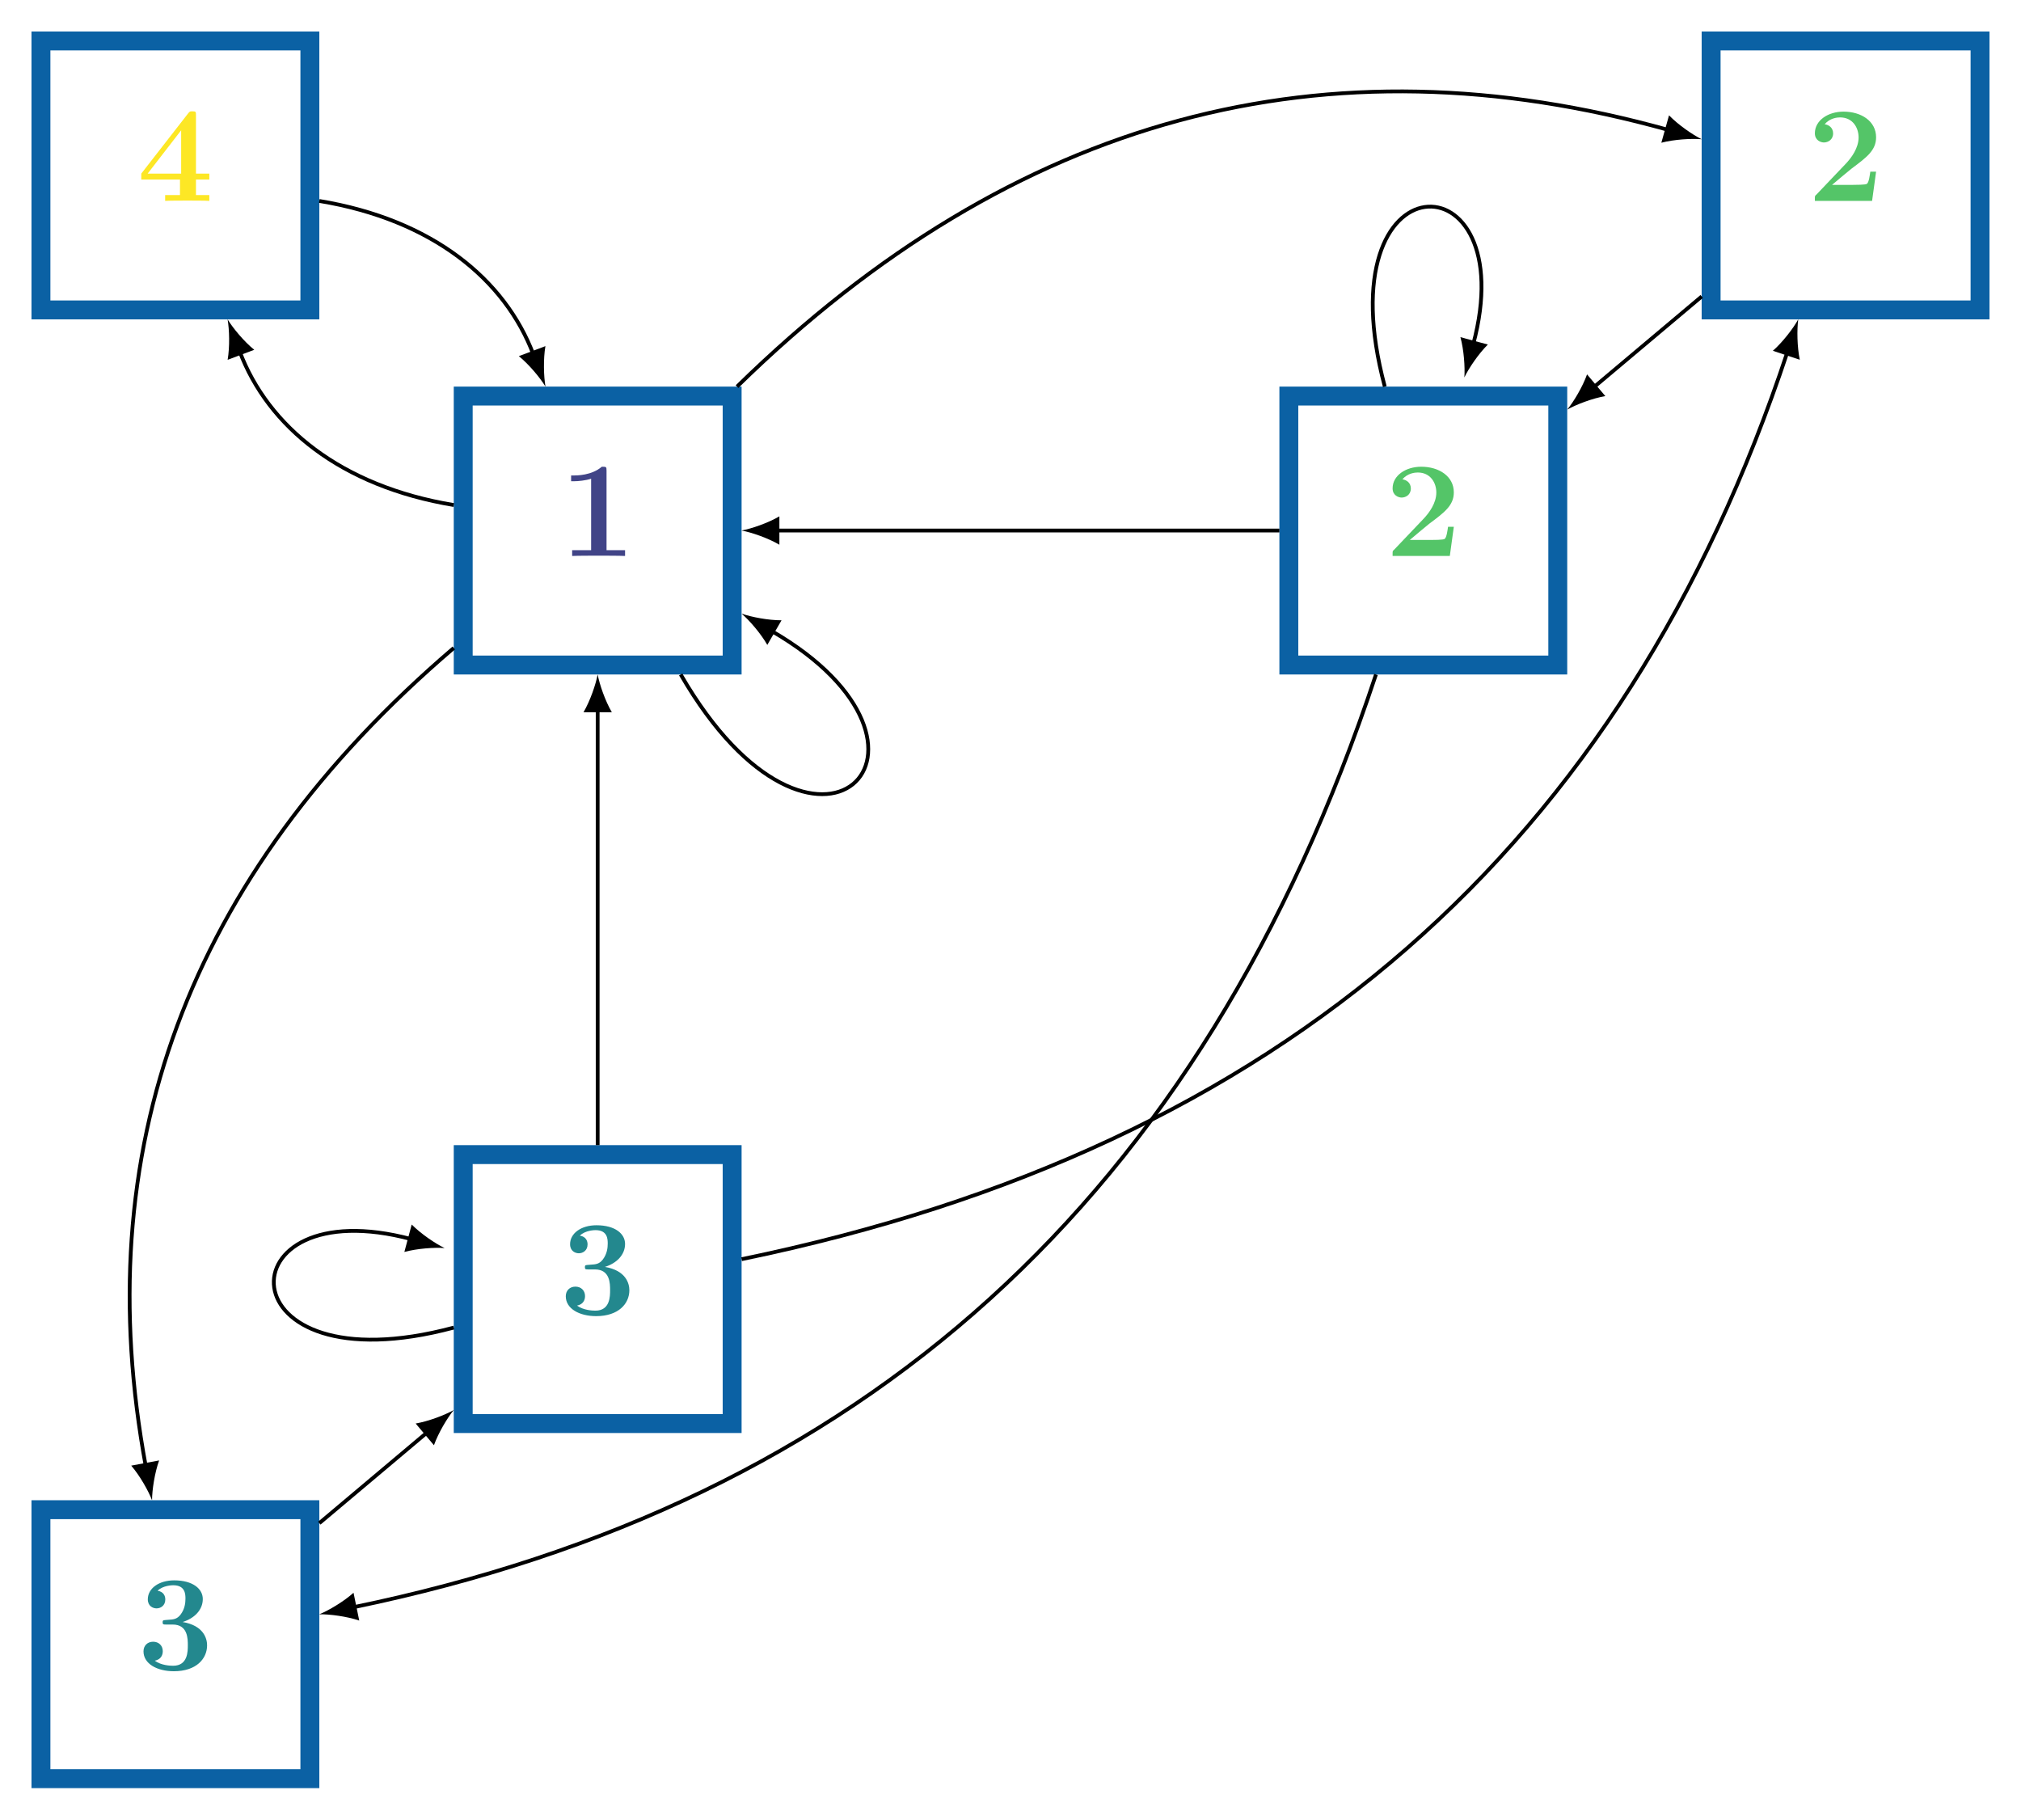
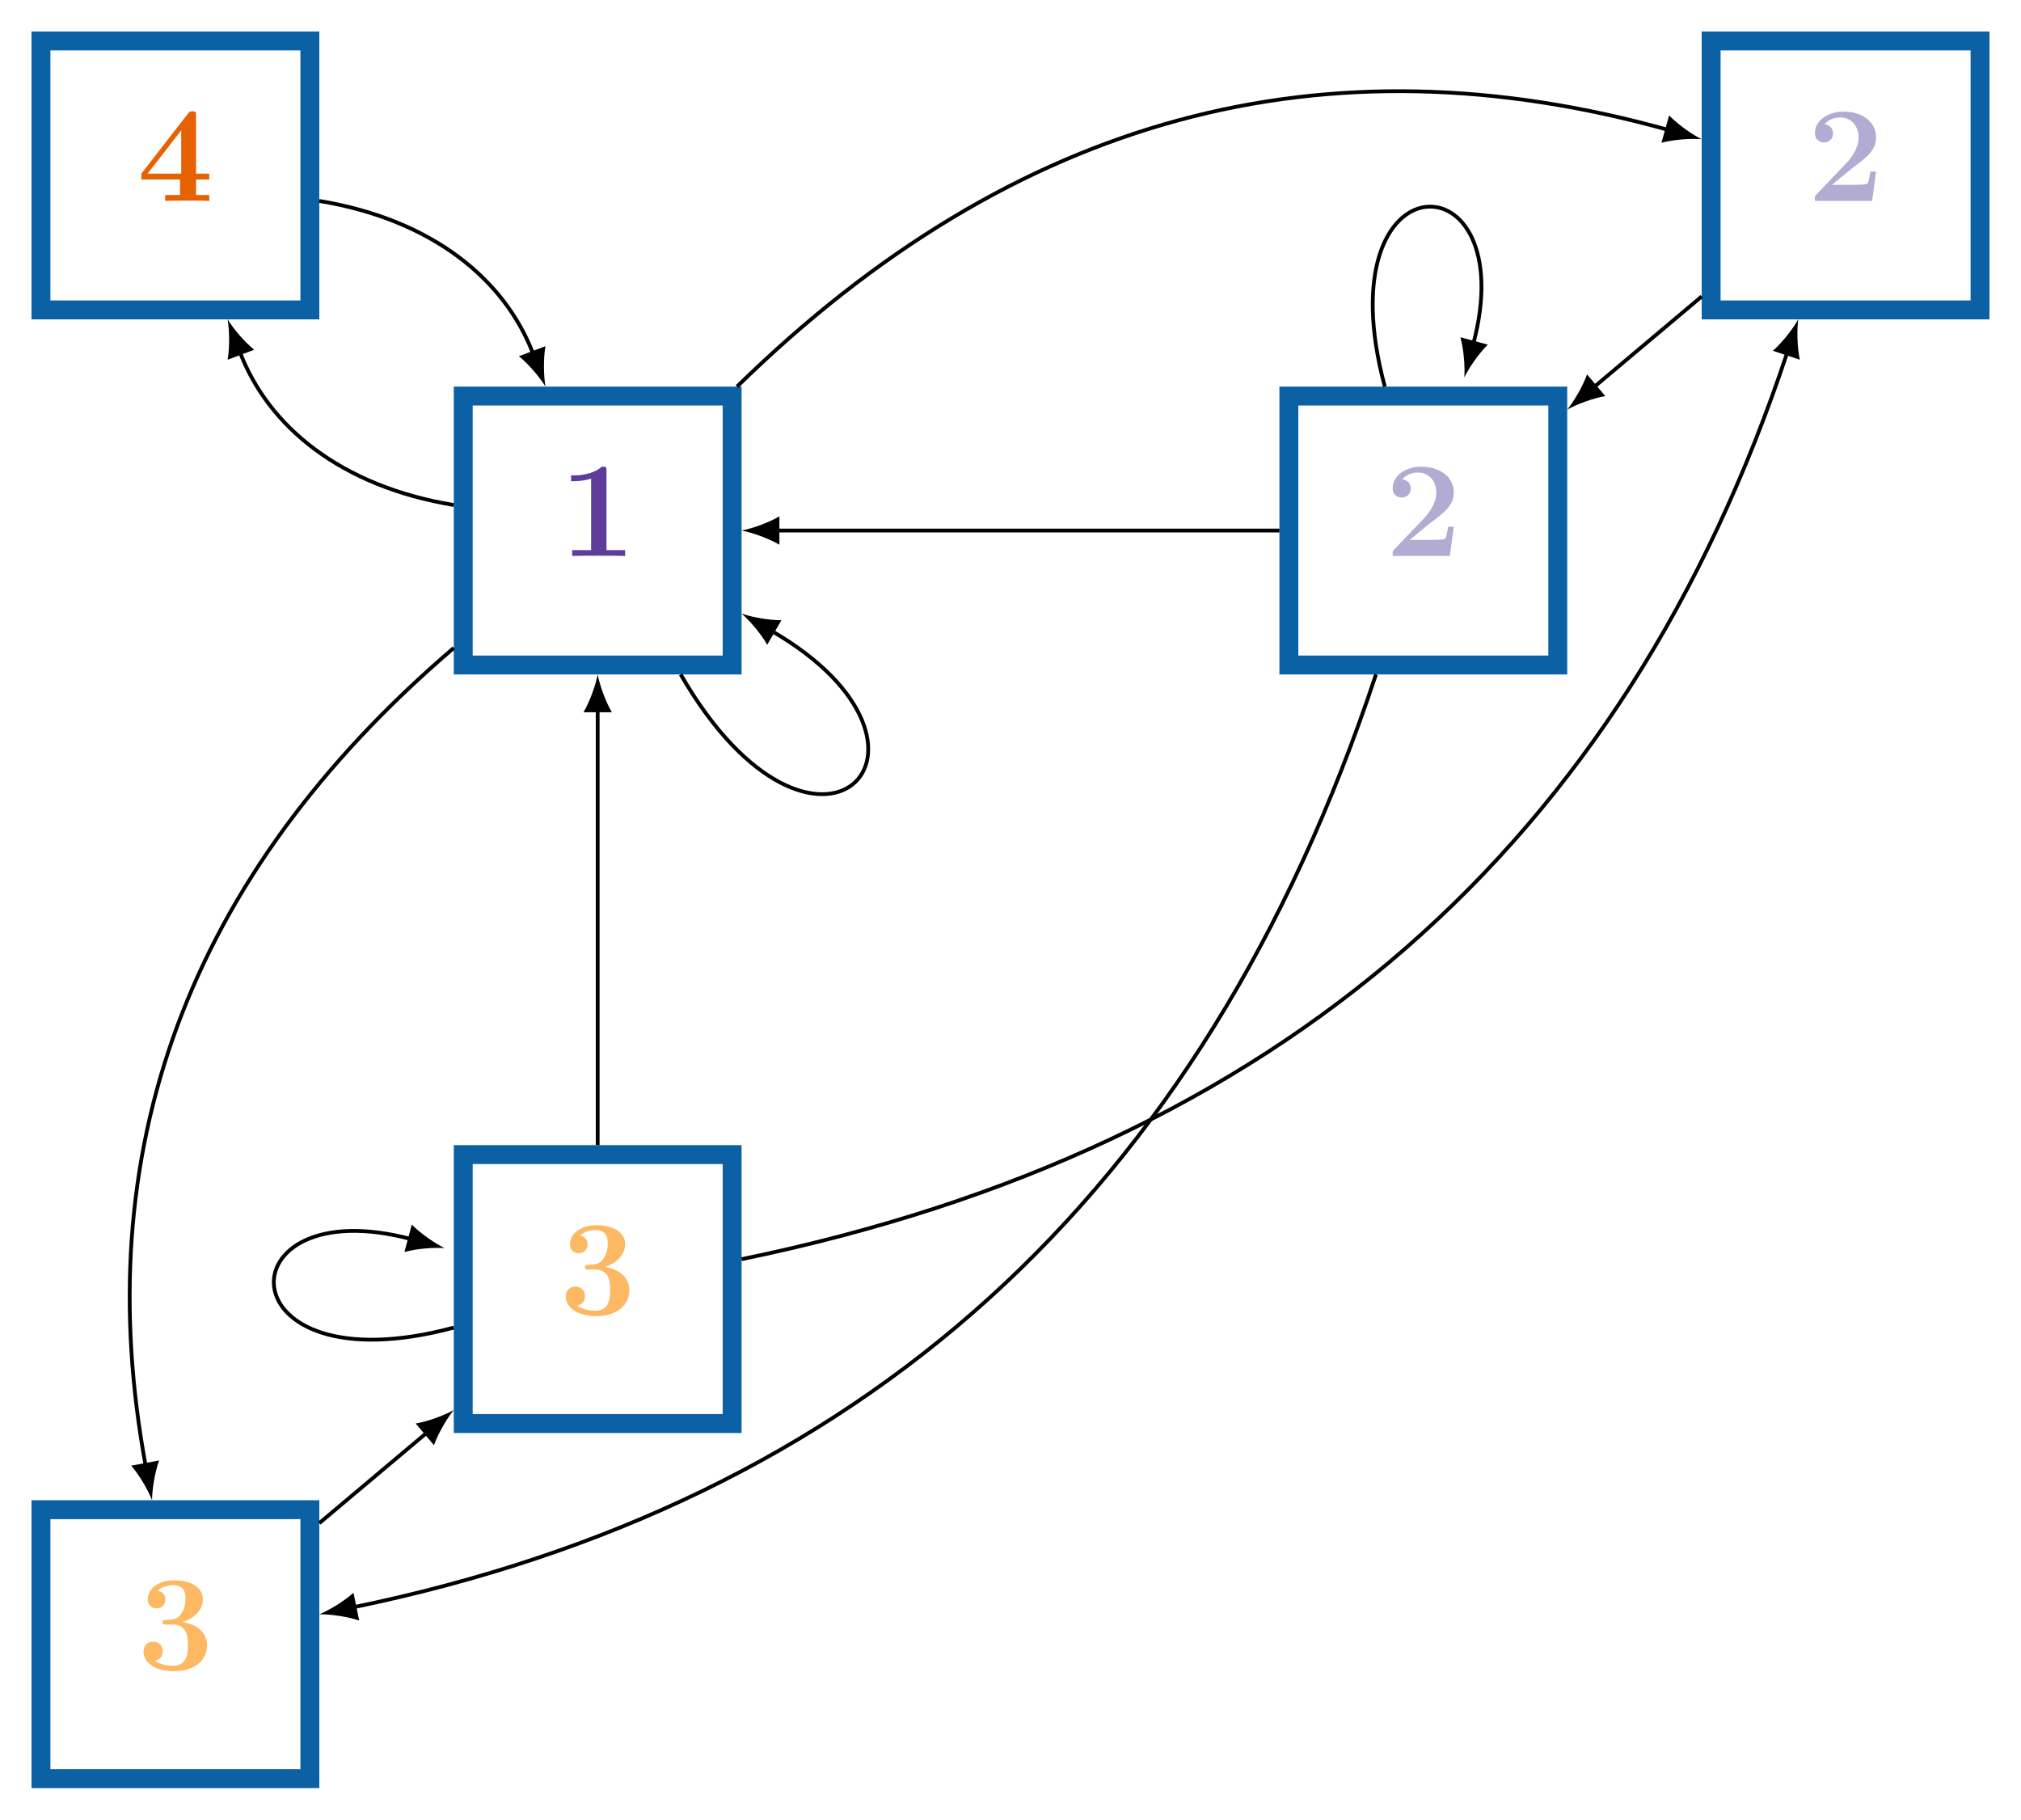
- <svg xmlns="http://www.w3.org/2000/svg" xmlns:xlink="http://www.w3.org/1999/xlink" width="213.036pt" height="191.776pt" viewBox="0 0 213.036 191.776" version="1.1">
-   <defs>
-     <g>
-       <symbol overflow="visible" id="glyph0-0">
-         <path style="stroke:none;" d="" />
-       </symbol>
-       <symbol overflow="visible" id="glyph0-1">
-         <path style="stroke:none;" d="M 6.203 -2.25 L 7.609 -2.25 L 7.609 -2.875 L 6.203 -2.875 L 6.203 -9.016 C 6.203 -9.375 6.203 -9.438 5.844 -9.438 C 5.578 -9.438 5.547 -9.438 5.375 -9.219 L 0.438 -2.875 L 0.438 -2.25 L 4.516 -2.25 L 4.516 -0.609 L 2.953 -0.609 L 2.953 0 C 3.375 -0.031 4.797 -0.031 5.312 -0.031 C 5.797 -0.031 7.219 -0.031 7.609 0 L 7.609 -0.609 L 6.203 -0.609 Z M 4.641 -7.438 L 4.641 -2.875 L 1.109 -2.875 Z M 4.641 -7.438 " />
-       </symbol>
-       <symbol overflow="visible" id="glyph0-2">
-         <path style="stroke:none;" d="M 7.25 -3.078 L 6.641 -3.078 C 6.594 -2.781 6.5 -1.938 6.281 -1.797 C 6.172 -1.688 5.047 -1.688 4.828 -1.688 L 2.609 -1.688 C 3.156 -2.156 4.453 -3.234 4.672 -3.406 C 6.266 -4.594 7.25 -5.328 7.25 -6.703 C 7.25 -8.391 5.703 -9.406 3.812 -9.406 C 2.188 -9.406 0.797 -8.484 0.797 -7.125 C 0.797 -6.375 1.422 -6.156 1.75 -6.156 C 2.188 -6.156 2.719 -6.453 2.719 -7.109 C 2.719 -7.719 2.266 -8.016 1.828 -8.078 C 2.391 -8.734 3.156 -8.797 3.453 -8.797 C 4.781 -8.797 5.406 -7.719 5.406 -6.688 C 5.406 -5.562 4.641 -4.531 4.062 -3.922 L 0.953 -0.656 C 0.797 -0.531 0.797 -0.5 0.797 -0.25 L 0.797 0 L 6.828 0 Z M 7.25 -3.078 " />
-       </symbol>
-       <symbol overflow="visible" id="glyph0-3">
-         <path style="stroke:none;" d="M 4.969 -9 C 4.969 -9.406 4.938 -9.406 4.469 -9.406 C 3.406 -8.484 1.828 -8.484 1.5 -8.484 L 1.234 -8.484 L 1.234 -7.875 L 1.5 -7.875 C 2.016 -7.875 2.766 -7.953 3.344 -8.141 L 3.344 -0.609 L 1.344 -0.609 L 1.344 0 C 1.953 -0.031 3.453 -0.031 4.125 -0.031 C 4.812 -0.031 6.328 -0.031 6.922 0 L 6.922 -0.609 L 4.969 -0.609 Z M 4.969 -9 " />
-       </symbol>
-       <symbol overflow="visible" id="glyph0-4">
-         <path style="stroke:none;" d="M 3.75 -4.75 C 5.344 -4.75 5.344 -3.25 5.344 -2.562 C 5.344 -1.922 5.344 -0.406 3.797 -0.406 C 3.5 -0.406 2.547 -0.438 1.859 -0.938 C 2.484 -1.062 2.703 -1.5 2.703 -1.938 C 2.703 -2.531 2.281 -2.938 1.688 -2.938 C 1.094 -2.938 0.672 -2.531 0.672 -1.922 C 0.672 -0.609 2.109 0.172 3.875 0.172 C 6.234 0.172 7.375 -1.141 7.375 -2.562 C 7.375 -3.266 7.016 -4.641 4.797 -5.016 C 6.047 -5.406 6.922 -6.297 6.922 -7.438 C 6.922 -8.5 5.891 -9.406 3.906 -9.406 C 2.297 -9.406 1.125 -8.562 1.125 -7.406 C 1.125 -6.688 1.672 -6.453 2.047 -6.453 C 2.469 -6.453 2.969 -6.734 2.969 -7.391 C 2.969 -7.719 2.828 -8.203 2.156 -8.312 C 2.75 -8.891 3.734 -8.891 3.812 -8.891 C 5.094 -8.891 5.094 -7.906 5.094 -7.469 C 5.094 -7.047 5.031 -6.391 4.578 -5.797 C 4.203 -5.312 3.828 -5.281 3.281 -5.25 C 3.109 -5.234 2.828 -5.219 2.766 -5.188 C 2.688 -5.156 2.688 -5.047 2.688 -4.984 C 2.688 -4.75 2.766 -4.75 3.062 -4.75 Z M 3.75 -4.75 " />
-       </symbol>
-     </g>
-   </defs>
-   <g id="surface1">
-     <path style="fill:none;stroke-width:1.993;stroke-linecap:butt;stroke-linejoin:miter;stroke:rgb(4.314%,38.039%,64.313%);stroke-opacity:1;stroke-miterlimit:10;" d="M -14.174 -14.174 L 14.174 -14.174 L 14.174 14.174 L -14.174 14.174 Z M -14.174 -14.174 " transform="matrix(1,0,0,-1,18.49,18.49)" />
-     <g style="fill:rgb(99.216%,90.587%,14.51%);fill-opacity:1;">
-       <use xlink:href="#glyph0-1" x="14.455" y="21.171" />
-     </g>
-     <path style="fill:none;stroke-width:1.993;stroke-linecap:butt;stroke-linejoin:miter;stroke:rgb(4.314%,38.039%,64.313%);stroke-opacity:1;stroke-miterlimit:10;" d="M -14.175 -14.174 L 14.173 -14.174 L 14.173 14.174 L -14.175 14.174 Z M -14.175 -14.174 " transform="matrix(1,0,0,-1,194.546,18.49)" />
-     <g style="fill:rgb(32.939%,77.254%,40.784%);fill-opacity:1;">
-       <use xlink:href="#glyph0-2" x="190.511" y="21.171" />
-     </g>
-     <path style="fill:none;stroke-width:1.993;stroke-linecap:butt;stroke-linejoin:miter;stroke:rgb(4.314%,38.039%,64.313%);stroke-opacity:1;stroke-miterlimit:10;" d="M -14.174 -14.175 L 14.174 -14.175 L 14.174 14.173 L -14.174 14.173 Z M -14.174 -14.175 " transform="matrix(1,0,0,-1,63.002,55.915)" />
-     <g style="fill:rgb(25.49%,26.668%,52.939%);fill-opacity:1;">
-       <use xlink:href="#glyph0-3" x="58.967" y="58.596" />
-     </g>
-     <path style="fill:none;stroke-width:1.993;stroke-linecap:butt;stroke-linejoin:miter;stroke:rgb(4.314%,38.039%,64.313%);stroke-opacity:1;stroke-miterlimit:10;" d="M -14.175 -14.175 L 14.173 -14.175 L 14.173 14.173 L -14.175 14.173 Z M -14.175 -14.175 " transform="matrix(1,0,0,-1,150.034,55.915)" />
-     <g style="fill:rgb(32.939%,77.254%,40.784%);fill-opacity:1;">
-       <use xlink:href="#glyph0-2" x="145.999" y="58.596" />
-     </g>
-     <path style="fill:none;stroke-width:1.993;stroke-linecap:butt;stroke-linejoin:miter;stroke:rgb(4.314%,38.039%,64.313%);stroke-opacity:1;stroke-miterlimit:10;" d="M -14.174 -14.175 L 14.174 -14.175 L 14.174 14.172 L -14.174 14.172 Z M -14.174 -14.175 " transform="matrix(1,0,0,-1,63.002,135.86)" />
-     <g style="fill:rgb(13.724%,53.333%,55.684%);fill-opacity:1;">
-       <use xlink:href="#glyph0-4" x="58.967" y="138.541" />
-     </g>
-     <path style="fill:none;stroke-width:1.993;stroke-linecap:butt;stroke-linejoin:miter;stroke:rgb(4.314%,38.039%,64.313%);stroke-opacity:1;stroke-miterlimit:10;" d="M -14.174 -14.175 L 14.174 -14.175 L 14.174 14.173 L -14.174 14.173 Z M -14.174 -14.175 " transform="matrix(1,0,0,-1,18.49,173.286)" />
-     <g style="fill:rgb(13.724%,53.333%,55.684%);fill-opacity:1;">
-       <use xlink:href="#glyph0-4" x="14.455" y="175.967" />
-     </g>
-     <path style="fill:none;stroke-width:0.399;stroke-linecap:butt;stroke-linejoin:miter;stroke:rgb(0%,0%,0%);stroke-opacity:1;stroke-miterlimit:10;" d="M -58.686 42.661 C -70.596 44.63 -78.276 50.931 -81.26 58.865 " transform="matrix(1,0,0,-1,106.518,95.888)" />
-     <path style=" stroke:none;fill-rule:nonzero;fill:rgb(0%,0%,0%);fill-opacity:1;" d="M 23.992 33.66 C 24.18 34.727 24.23 36.555 23.996 37.922 L 26.801 36.867 C 25.723 35.992 24.555 34.586 23.992 33.66 " />
-     <path style="fill:none;stroke-width:0.399;stroke-linecap:butt;stroke-linejoin:miter;stroke:rgb(0%,0%,0%);stroke-opacity:1;stroke-miterlimit:10;" d="M -72.858 74.708 C -60.948 72.743 -53.272 66.439 -50.284 58.505 " transform="matrix(1,0,0,-1,106.518,95.888)" />
-     <path style=" stroke:none;fill-rule:nonzero;fill:rgb(0%,0%,0%);fill-opacity:1;" d="M 57.5 40.746 C 57.312 39.68 57.262 37.848 57.492 36.48 L 54.691 37.535 C 55.766 38.41 56.938 39.82 57.5 40.746 " />
-     <path style="fill:none;stroke-width:0.399;stroke-linecap:butt;stroke-linejoin:miter;stroke:rgb(0%,0%,0%);stroke-opacity:1;stroke-miterlimit:10;" d="M -28.827 55.142 C 0.47 83.814 33.38 92.251 69.396 82.181 " transform="matrix(1,0,0,-1,106.518,95.888)" />
-     <path style=" stroke:none;fill-rule:nonzero;fill:rgb(0%,0%,0%);fill-opacity:1;" d="M 179.379 14.676 C 178.406 14.195 176.898 13.152 175.934 12.156 L 175.125 15.043 C 176.469 14.691 178.297 14.582 179.379 14.676 " />
-     <path style="fill:none;stroke-width:0.399;stroke-linecap:butt;stroke-linejoin:miter;stroke:rgb(0%,0%,0%);stroke-opacity:1;stroke-miterlimit:10;" d="M 72.861 64.642 L 61.431 55.029 " transform="matrix(1,0,0,-1,106.518,95.888)" />
-     <path style=" stroke:none;fill-rule:nonzero;fill:rgb(0%,0%,0%);fill-opacity:1;" d="M 165.203 43.168 C 166.145 42.637 167.852 41.98 169.219 41.746 L 167.293 39.457 C 166.828 40.762 165.891 42.332 165.203 43.168 " />
-     <path style="fill:none;stroke-width:0.399;stroke-linecap:butt;stroke-linejoin:miter;stroke:rgb(0%,0%,0%);stroke-opacity:1;stroke-miterlimit:10;" d="M 38.525 24.802 C 20.13 -30.635 -15.651 -62.46 -69.342 -73.522 " transform="matrix(1,0,0,-1,106.518,95.888)" />
-     <path style=" stroke:none;fill-rule:nonzero;fill:rgb(0%,0%,0%);fill-opacity:1;" d="M 33.66 170.137 C 34.742 170.117 36.555 170.355 37.867 170.797 L 37.266 167.867 C 36.234 168.793 34.66 169.727 33.66 170.137 " />
-     <path style="fill:none;stroke-width:0.399;stroke-linecap:butt;stroke-linejoin:miter;stroke:rgb(0%,0%,0%);stroke-opacity:1;stroke-miterlimit:10;" d="M -58.686 27.595 C -87.01 3.404 -97.28 -25.604 -91.143 -58.698 " transform="matrix(1,0,0,-1,106.518,95.888)" />
-     <path style=" stroke:none;fill-rule:nonzero;fill:rgb(0%,0%,0%);fill-opacity:1;" d="M 16.027 158.117 C 16.031 157.035 16.305 155.227 16.773 153.922 L 13.832 154.469 C 14.734 155.516 15.637 157.109 16.027 158.117 " />
-     <path style="fill:none;stroke-width:0.399;stroke-linecap:butt;stroke-linejoin:miter;stroke:rgb(0%,0%,0%);stroke-opacity:1;stroke-miterlimit:10;" d="M -72.858 -64.643 L -61.432 -55.03 " transform="matrix(1,0,0,-1,106.518,95.888)" />
-     <path style=" stroke:none;fill-rule:nonzero;fill:rgb(0%,0%,0%);fill-opacity:1;" d="M 47.832 148.609 C 46.891 149.141 45.184 149.793 43.816 150.031 L 45.742 152.32 C 46.211 151.016 47.145 149.445 47.832 148.609 " />
-     <path style="fill:none;stroke-width:0.399;stroke-linecap:butt;stroke-linejoin:miter;stroke:rgb(0%,0%,0%);stroke-opacity:1;stroke-miterlimit:10;" d="M -28.346 -36.823 C 28.861 -25.034 64.642 6.79 81.908 58.825 " transform="matrix(1,0,0,-1,106.518,95.888)" />
-     <path style=" stroke:none;fill-rule:nonzero;fill:rgb(0%,0%,0%);fill-opacity:1;" d="M 189.555 33.66 C 189.031 34.605 187.918 36.055 186.879 36.973 L 189.719 37.914 C 189.434 36.559 189.41 34.73 189.555 33.66 " />
-     <path style="fill:none;stroke-width:0.399;stroke-linecap:butt;stroke-linejoin:miter;stroke:rgb(0%,0%,0%);stroke-opacity:1;stroke-miterlimit:10;" d="M -58.686 -44.034 C -83.186 -50.604 -83.186 -29.342 -63.12 -34.721 " transform="matrix(1,0,0,-1,106.518,95.888)" />
-     <path style=" stroke:none;fill-rule:nonzero;fill:rgb(0%,0%,0%);fill-opacity:1;" d="M 46.867 131.539 C 45.891 131.07 44.375 130.043 43.398 129.059 L 42.625 131.949 C 43.961 131.586 45.789 131.453 46.867 131.539 " />
-     <path style="fill:none;stroke-width:0.399;stroke-linecap:butt;stroke-linejoin:miter;stroke:rgb(0%,0%,0%);stroke-opacity:1;stroke-miterlimit:10;" d="M 39.455 55.142 C 32.888 79.642 54.146 79.642 48.771 59.579 " transform="matrix(1,0,0,-1,106.518,95.888)" />
-     <path style=" stroke:none;fill-rule:nonzero;fill:rgb(0%,0%,0%);fill-opacity:1;" d="M 154.359 39.781 C 154.828 38.805 155.852 37.289 156.836 36.312 L 153.945 35.535 C 154.309 36.875 154.441 38.699 154.359 39.781 " />
-     <path style="fill:none;stroke-width:0.399;stroke-linecap:butt;stroke-linejoin:miter;stroke:rgb(0%,0%,0%);stroke-opacity:1;stroke-miterlimit:10;" d="M -43.518 -24.803 L -43.518 21.216 " transform="matrix(1,0,0,-1,106.518,95.888)" />
-     <path style=" stroke:none;fill-rule:nonzero;fill:rgb(0%,0%,0%);fill-opacity:1;" d="M 63 71.086 C 62.801 72.148 62.203 73.875 61.508 75.07 L 64.496 75.07 C 63.797 73.875 63.199 72.148 63 71.086 " />
-     <path style="fill:none;stroke-width:0.399;stroke-linecap:butt;stroke-linejoin:miter;stroke:rgb(0%,0%,0%);stroke-opacity:1;stroke-miterlimit:10;" d="M 28.345 39.974 L -24.76 39.974 " transform="matrix(1,0,0,-1,106.518,95.888)" />
-     <path style=" stroke:none;fill-rule:nonzero;fill:rgb(0%,0%,0%);fill-opacity:1;" d="M 78.172 55.914 C 79.234 56.113 80.961 56.711 82.156 57.41 L 82.156 54.422 C 80.961 55.117 79.234 55.715 78.172 55.914 " />
-     <path style="fill:none;stroke-width:0.399;stroke-linecap:butt;stroke-linejoin:miter;stroke:rgb(0%,0%,0%);stroke-opacity:1;stroke-miterlimit:10;" d="M -34.764 24.802 C -20.557 0.208 -3.752 17.017 -25.233 29.415 " transform="matrix(1,0,0,-1,106.518,95.888)" />
-     <path style=" stroke:none;fill-rule:nonzero;fill:rgb(0%,0%,0%);fill-opacity:1;" d="M 78.172 64.672 C 78.996 65.379 80.195 66.766 80.883 67.969 L 82.383 65.375 C 80.996 65.379 79.195 65.035 78.172 64.672 " />
+ <svg xmlns="http://www.w3.org/2000/svg" xmlns:xlink="http://www.w3.org/1999/xlink" version="1.1" width="213.036pt" height="191.776pt" viewBox="0 0 213.036 191.776">
+   <g enable-background="new">
+     <path transform="matrix(1,0,0,-1,18.49,18.49001)" stroke-width="1.993" stroke-linecap="butt" stroke-miterlimit="10" stroke-linejoin="miter" fill="none" stroke="#0b61a4" d="M -14.173 -14.173 L 14.173 -14.173 L 14.173 14.173 L -14.173 14.173 Z " />
+     <symbol id="font_0_4">
+       <path d="M .402 .157 L .499 .157 L .499 .2 L .402 .2 L .402 .629 C .402 .654 .401 .658 .376 .658 C .358 .658 .356 .658 .344 .643 L 0 .2 L 0 .157 L .284 .157 L .284 .043 L .175 .043 L .175 0 C .204 .002 .303 .002 .339 .002 C .373 .002 .472 .002 .499 0 L .499 .043 L .402 .043 L .402 .157 M .293 .518 L .293 .2 L .046 .2 L .293 .518 Z " />
+     </symbol>
+     <use xlink:href="#font_0_4" transform="matrix(14.3462,0,0,-14.3462,14.89973,21.17101)" fill="#e66101" />
+     <path transform="matrix(1,0,0,-1,194.546,18.49001)" stroke-width="1.993" stroke-linecap="butt" stroke-miterlimit="10" stroke-linejoin="miter" fill="none" stroke="#0b61a4" d="M -14.173 -14.173 L 14.173 -14.173 L 14.173 14.173 L -14.173 14.173 Z " />
+     <symbol id="font_0_2">
+       <path d="M .449 .215 L .407 .215 C .404 .194 .397 .135 .382 .125 C .374 .118 .296 .118 .281 .118 L .126 .118 C .164 .15 .255 .226 .27 .237 C .381 .32 .449 .371 .449 .467 C .449 .585 .342 .656 .21 .656 C .097 .656 0 .592 0 .497 C 0 .444 .043 .429 .066 .429 C .097 .429 .133 .45 .133 .496 C .133 .538 .102 .559 .071 .563 C .111 .609 .164 .613 .185 .613 C .277 .613 .321 .538 .321 .466 C .321 .388 .268 .316 .227 .273 L .01 .046 C 0 .037 0 .035 0 .017 L 0 0 L .42 0 L .449 .215 Z " />
+     </symbol>
+     <use xlink:href="#font_0_2" transform="matrix(14.3462,0,0,-14.3462,191.3144,21.17101)" fill="#b2abd2" />
+     <path transform="matrix(1,0,0,-1,63.00202,55.91501)" stroke-width="1.993" stroke-linecap="butt" stroke-miterlimit="10" stroke-linejoin="miter" fill="none" stroke="#0b61a4" d="M -14.173 -14.173 L 14.173 -14.173 L 14.173 14.173 L -14.173 14.173 Z " />
+     <symbol id="font_0_1">
+       <path d="M .26 .627 C .26 .656 .258 .656 .226 .656 C .152 .592 .041 .592 .019 .592 L 0 .592 L 0 .549 L .019 .549 C .054 .549 .107 .555 .147 .568 L .147 .043 L .008 .043 L .008 0 C .05 .002 .155 .002 .202 .002 C .249 .002 .355 .002 .397 0 L .397 .043 L .26 .043 L .26 .627 Z " />
+     </symbol>
+     <use xlink:href="#font_0_1" transform="matrix(14.3462,0,0,-14.3462,60.2008,58.59601)" fill="#5e3c99" />
+     <path transform="matrix(1,0,0,-1,150.034,55.91501)" stroke-width="1.993" stroke-linecap="butt" stroke-miterlimit="10" stroke-linejoin="miter" fill="none" stroke="#0b61a4" d="M -14.173 -14.173 L 14.173 -14.173 L 14.173 14.173 L -14.173 14.173 Z " />
+     <use xlink:href="#font_0_2" transform="matrix(14.3462,0,0,-14.3462,146.8024,58.59601)" fill="#b2abd2" />
+     <path transform="matrix(1,0,0,-1,63.00202,135.86)" stroke-width="1.993" stroke-linecap="butt" stroke-miterlimit="10" stroke-linejoin="miter" fill="none" stroke="#0b61a4" d="M -14.173 -14.173 L 14.173 -14.173 L 14.173 14.173 L -14.173 14.173 Z " />
+     <symbol id="font_0_3">
+       <path d="M .214 .343 C .326 .343 .326 .239 .326 .191 C .326 .146 .326 .04 .218 .04 C .197 .04 .131 .043 .083 .077 C .126 .086 .141 .117 .141 .147 C .141 .188 .112 .217 .071 .217 C .029 .217 0 .188 0 .146 C 0 .054 .1 0 .223 0 C .388 0 .467 .091 .467 .191 C .467 .24 .442 .335 .287 .362 C .375 .389 .436 .451 .436 .53 C .436 .605 .364 .668 .225 .668 C .113 .668 .031 .609 .031 .528 C .031 .478 .07 .462 .096 .462 C .125 .462 .16 .481 .16 .527 C .16 .55 .15 .584 .103 .591 C .145 .632 .213 .632 .219 .632 C .308 .632 .308 .563 .308 .533 C .308 .503 .304 .457 .272 .416 C .246 .382 .22 .38 .182 .378 C .17 .377 .15 .376 .146 .374 C .14 .371 .14 .364 .14 .36 C .14 .343 .146 .343 .166 .343 L .214 .343 Z " />
+     </symbol>
+     <use xlink:href="#font_0_3" transform="matrix(14.3462,0,0,-14.3462,59.64129,138.7132)" fill="#fdb863" />
+     <path transform="matrix(1,0,0,-1,18.49002,173.286)" stroke-width="1.993" stroke-linecap="butt" stroke-miterlimit="10" stroke-linejoin="miter" fill="none" stroke="#0b61a4" d="M -14.173 -14.173 L 14.173 -14.173 L 14.173 14.173 L -14.173 14.173 Z " />
+     <use xlink:href="#font_0_3" transform="matrix(14.3462,0,0,-14.3462,15.12929,176.1392)" fill="#fdb863" />
+     <path transform="matrix(1,0,0,-1,106.518,95.888)" stroke-width=".399" stroke-linecap="butt" stroke-miterlimit="10" stroke-linejoin="miter" fill="none" stroke="#000000" d="M -58.686 42.663 C -70.592 44.629 -78.276 50.936 -81.263 58.873 " />
+     <path transform="matrix(-.35219,-.93587,-.93587,.35219,25.25468,37.01509)" d="M 3.587 0 C 2.524 .199 .797 .797 -.399 1.494 L -.399 -1.494 C .797 -.797 2.524 -.199 3.587 0 " />
+     <path transform="matrix(1,0,0,-1,106.518,95.888)" stroke-width=".399" stroke-linecap="butt" stroke-miterlimit="10" stroke-linejoin="miter" fill="none" stroke="#000000" d="M -72.86 74.709 C -60.954 72.743 -53.269 66.436 -50.282 58.499 " />
+     <path transform="matrix(.35219,.93587,.93587,-.35219,56.23565,37.38872)" d="M 3.587 0 C 2.524 .199 .797 .797 -.399 1.494 L -.399 -1.494 C .797 -.797 2.524 -.199 3.587 0 " />
+     <path transform="matrix(1,0,0,-1,106.518,95.888)" stroke-width=".399" stroke-linecap="butt" stroke-miterlimit="10" stroke-linejoin="miter" fill="none" stroke="#000000" d="M -28.828 55.143 C .542 83.882 33.285 92.278 69.406 82.178 " />
+     <path transform="matrix(.96301,.26926,.26926,-.96301,175.9237,13.70995)" d="M 3.587 0 C 2.524 .199 .797 .797 -.399 1.494 L -.399 -1.494 C .797 -.797 2.524 -.199 3.587 0 " />
+     <path transform="matrix(1,0,0,-1,106.518,95.888)" stroke-width=".399" stroke-linecap="butt" stroke-miterlimit="10" stroke-linejoin="miter" fill="none" stroke="#000000" d="M 72.86 64.642 L 61.431 55.029 " />
+     <path transform="matrix(-.76526,.64368,.64368,.76526,167.9488,40.85902)" d="M 3.587 0 C 2.524 .199 .797 .797 -.399 1.494 L -.399 -1.494 C .797 -.797 2.524 -.199 3.587 0 " />
+     <path transform="matrix(1,0,0,-1,106.518,95.888)" stroke-width=".399" stroke-linecap="butt" stroke-miterlimit="10" stroke-linejoin="miter" fill="none" stroke="#000000" d="M 38.524 24.803 C 20.217 -30.377 -15.918 -62.512 -69.347 -73.525 " />
+     <path transform="matrix(-.97937,.20183,.20183,.97937,37.17102,169.4127)" d="M 3.587 0 C 2.524 .199 .797 .797 -.399 1.494 L -.399 -1.494 C .797 -.797 2.524 -.199 3.587 0 " />
+     <path transform="matrix(1,0,0,-1,106.518,95.888)" stroke-width=".399" stroke-linecap="butt" stroke-miterlimit="10" stroke-linejoin="miter" fill="none" stroke="#000000" d="M -58.686 27.596 C -86.971 3.436 -97.271 -25.654 -91.144 -58.703 " />
+     <path transform="matrix(.18227,.98318,.98318,-.18227,15.37432,154.5912)" d="M 3.587 0 C 2.524 .199 .797 .797 -.399 1.494 L -.399 -1.494 C .797 -.797 2.524 -.199 3.587 0 " />
+     <path transform="matrix(1,0,0,-1,106.518,95.888)" stroke-width=".399" stroke-linecap="butt" stroke-miterlimit="10" stroke-linejoin="miter" fill="none" stroke="#000000" d="M -72.86 -64.642 L -61.431 -55.029 " />
+     <path transform="matrix(.76526,-.64368,-.64368,-.76526,45.08724,150.917)" d="M 3.587 0 C 2.524 .199 .797 .797 -.399 1.494 L -.399 -1.494 C .797 -.797 2.524 -.199 3.587 0 " />
+     <path transform="matrix(1,0,0,-1,106.518,95.888)" stroke-width=".399" stroke-linecap="butt" stroke-miterlimit="10" stroke-linejoin="miter" fill="none" stroke="#000000" d="M -28.347 -36.823 C 28.595 -25.086 64.73 7.049 81.908 58.825 " />
+     <path transform="matrix(.31488,-.9491,-.9491,-.31488,188.4257,37.06255)" d="M 3.587 0 C 2.524 .199 .797 .797 -.399 1.494 L -.399 -1.494 C .797 -.797 2.524 -.199 3.587 0 " />
+     <path transform="matrix(1,0,0,-1,106.518,95.888)" stroke-width=".399" stroke-linecap="butt" stroke-miterlimit="10" stroke-linejoin="miter" fill="none" stroke="#000000" d="M -58.686 -44.036 C -83.186 -50.603 -83.186 -29.343 -63.113 -34.724 " />
+     <path transform="matrix(.9659,.2589,.2589,-.9659,43.40534,130.6121)" d="M 3.587 0 C 2.524 .199 .797 .797 -.399 1.494 L -.399 -1.494 C .797 -.797 2.524 -.199 3.587 0 " />
+     <path transform="matrix(1,0,0,-1,106.518,95.888)" stroke-width=".399" stroke-linecap="butt" stroke-miterlimit="10" stroke-linejoin="miter" fill="none" stroke="#000000" d="M 39.454 55.143 C 32.887 79.642 54.146 79.642 48.765 59.569 " />
+     <path transform="matrix(-.2589,.9659,.9659,.2589,155.2835,36.31873)" d="M 3.587 0 C 2.524 .199 .797 .797 -.399 1.494 L -.399 -1.494 C .797 -.797 2.524 -.199 3.587 0 " />
+     <path transform="matrix(1,0,0,-1,106.518,95.888)" stroke-width=".399" stroke-linecap="butt" stroke-miterlimit="10" stroke-linejoin="miter" fill="none" stroke="#000000" d="M -43.516 -24.803 L -43.516 21.217 " />
+     <path transform="matrix(0,-1,-1,-0,63.00154,74.67114)" d="M 3.587 0 C 2.524 .199 .797 .797 -.399 1.494 L -.399 -1.494 C .797 -.797 2.524 -.199 3.587 0 " />
+     <path transform="matrix(1,0,0,-1,106.518,95.888)" stroke-width=".399" stroke-linecap="butt" stroke-miterlimit="10" stroke-linejoin="miter" fill="none" stroke="#000000" d="M 28.347 39.973 L -24.76 39.973 " />
+     <path transform="matrix(-1,-0,0,1,81.75776,55.91492)" d="M 3.587 0 C 2.524 .199 .797 .797 -.399 1.494 L -.399 -1.494 C .797 -.797 2.524 -.199 3.587 0 " />
+     <path transform="matrix(1,0,0,-1,106.518,95.888)" stroke-width=".399" stroke-linecap="butt" stroke-miterlimit="10" stroke-linejoin="miter" fill="none" stroke="#000000" d="M -34.764 24.803 C -20.558 .209 -3.753 17.015 -25.241 29.426 " />
+     <path transform="matrix(-.86592,-.50015,-.50015,.86592,81.27687,66.46156)" d="M 3.587 0 C 2.524 .199 .797 .797 -.399 1.494 L -.399 -1.494 C .797 -.797 2.524 -.199 3.587 0 " />
  </g>
</svg>
